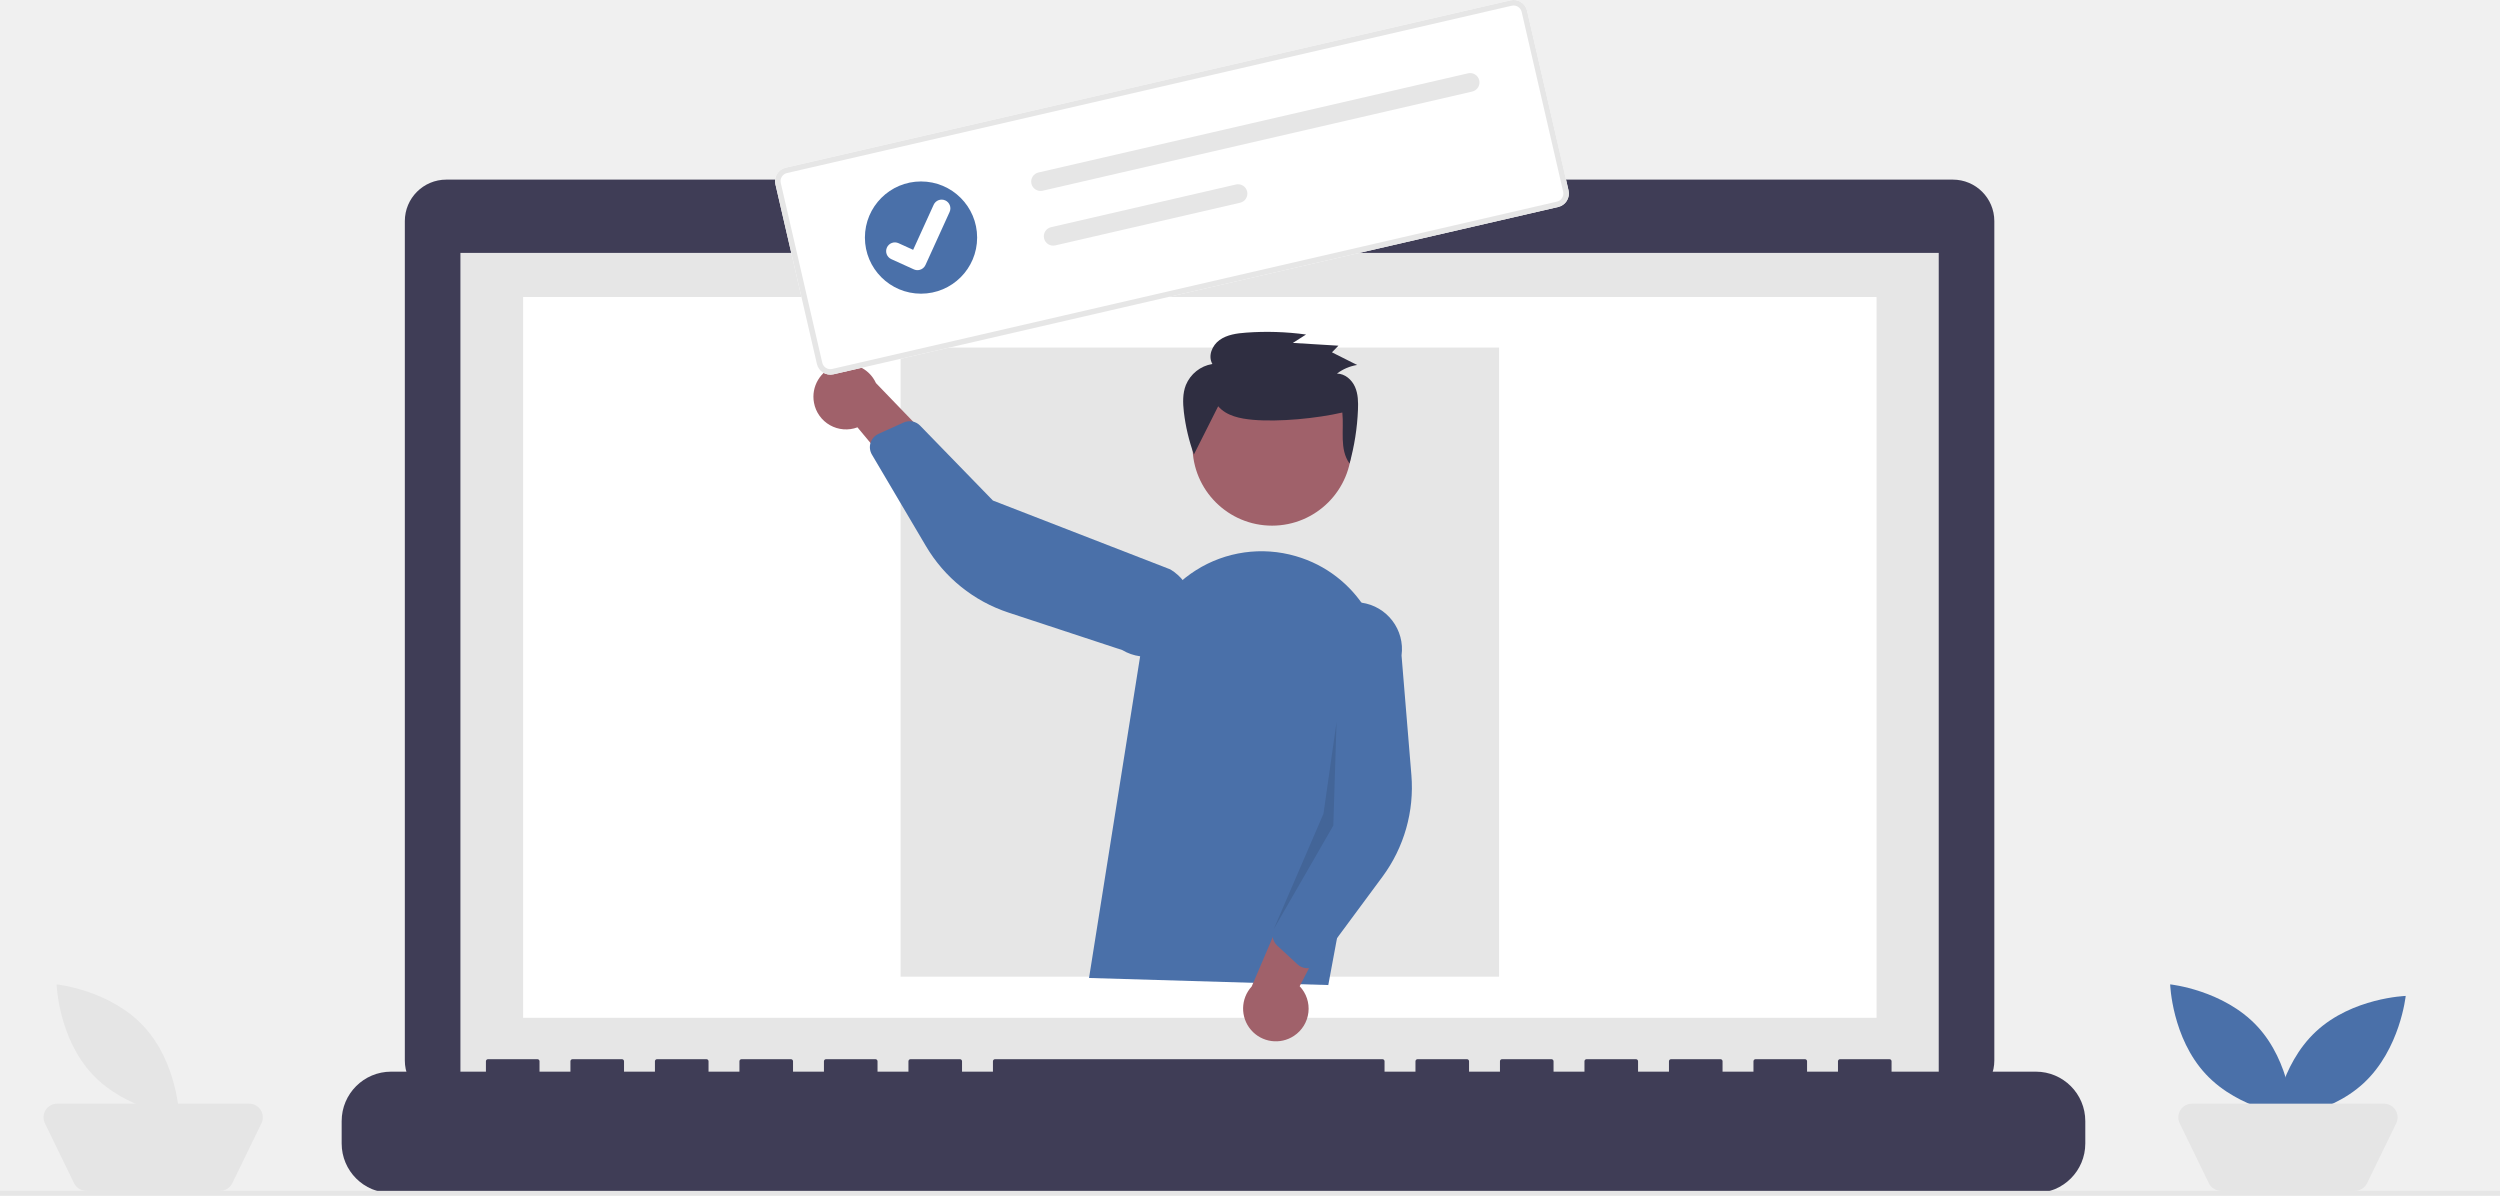
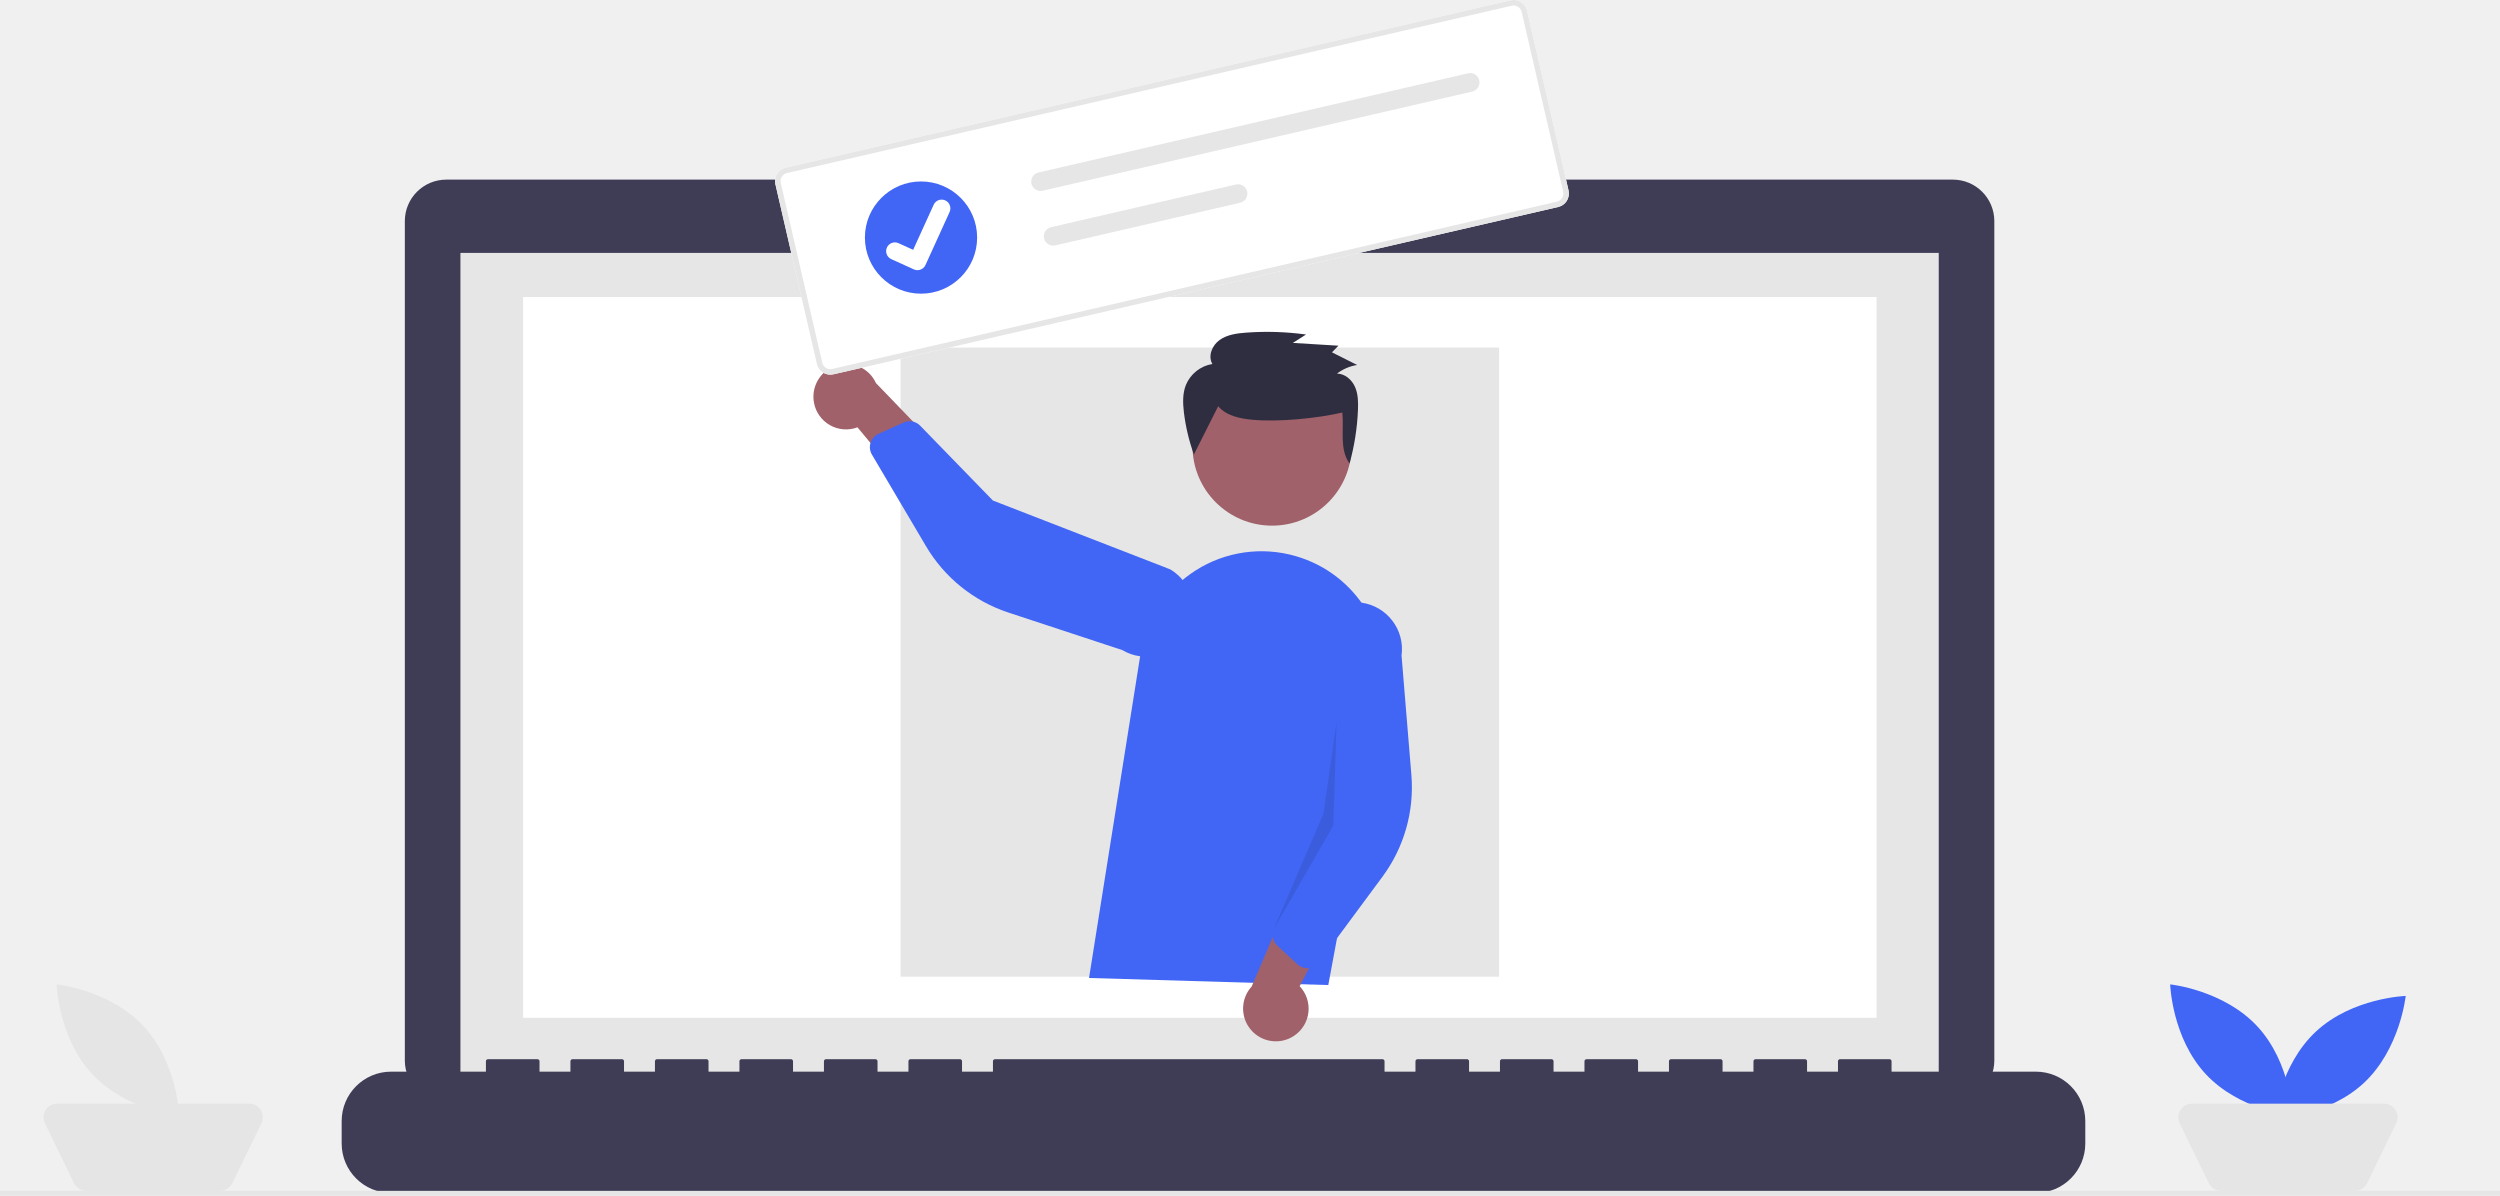
<svg xmlns="http://www.w3.org/2000/svg" width="1061" height="507.397" viewBox="0 0 1061 507.397" role="img" artist="Katerina Limpitsouni" source="https://undraw.co/">
  <path id="f8c762bc-b7e7-4c8e-b73e-f411c620c2bd-650" data-name="Path 765" d="M898.293,272.533H638.123v-5.362H520.152v5.362H258.91a17.6,17.6,0,0,0-17.6,17.6h0v356.25a17.6,17.6,0,0,0,17.6,17.6H898.293a17.6,17.6,0,0,0,17.6-17.6v-356.252A17.6,17.6,0,0,0,898.293,272.533Z" transform="translate(-69.5 -196.3014)" fill="#3f3d56" />
  <rect id="febd0196-f53d-4e2b-8506-d3dc9ab4b723" data-name="Rectangle 125" x="195.406" y="107.332" width="627.391" height="353.913" fill="#e6e6e6" />
  <rect id="a687e43e-dc25-402c-aff7-aaf80cd82cec" data-name="Rectangle 130" x="222.013" y="126.048" width="574.391" height="305.913" fill="#fff" />
-   <circle id="fb392c0f-c18b-4dca-9f8d-a13ba02e8cd8" data-name="Ellipse 120" cx="508.565" cy="91.246" r="6.435" fill="#4A70A9" />
+   <circle id="fb392c0f-c18b-4dca-9f8d-a13ba02e8cd8" data-name="Ellipse 120" cx="508.565" cy="91.246" r="6.435" fill="#4166F5" />
  <path id="a3b325e1-b438-4eea-a78d-99975bd1014d-651" data-name="Path 766" d="M933.507,651.112H872.278v-4.412a.875.875,0,0,0-.875-.875H850.41a.875.875,0,0,0-.875.875h0v4.412h-13.12v-4.412a.875.875,0,0,0-.875-.875H814.547a.875.875,0,0,0-.875.875h0v4.412h-13.12v-4.412a.875.875,0,0,0-.875-.875H778.684a.875.875,0,0,0-.875.875h0v4.412h-13.12v-4.412a.875.875,0,0,0-.875-.875H742.822a.875.875,0,0,0-.875.875h0v4.412H728.826v-4.412a.875.875,0,0,0-.875-.875H706.959a.875.875,0,0,0-.875.875h0v4.412H692.963v-4.412a.875.875,0,0,0-.875-.875H671.1a.875.875,0,0,0-.875.875h0v4.412H657.1v-4.412a.875.875,0,0,0-.875-.875H491.781a.875.875,0,0,0-.875.875h0v4.412h-13.12v-4.412a.875.875,0,0,0-.875-.875H455.918a.875.875,0,0,0-.875.875h0v4.412h-13.12v-4.412a.875.875,0,0,0-.875-.875H420.056a.875.875,0,0,0-.875.875h0v4.412H406.06v-4.412a.875.875,0,0,0-.875-.875H384.193a.875.875,0,0,0-.875.875h0v4.412H370.2v-4.412a.875.875,0,0,0-.875-.875H348.33a.875.875,0,0,0-.875.875h0v4.412h-13.12v-4.412a.875.875,0,0,0-.875-.875H312.467a.875.875,0,0,0-.875.875h0v4.412h-13.12v-4.412a.875.875,0,0,0-.875-.875H276.6a.875.875,0,0,0-.875.875h0v4.412H235.493a20.993,20.993,0,0,0-20.993,20.993v9.492a20.993,20.993,0,0,0,20.993,20.993H933.507a20.993,20.993,0,0,0,20.993-20.992v-9.492a20.993,20.993,0,0,0-20.993-20.993Z" transform="translate(-69.5 -196.3014)" fill="#3f3d56" />
  <rect id="e8772b6c-5a9b-4fa1-81c9-662ac65893c6" data-name="Rectangle 126" x="382.209" y="147.504" width="254" height="267" fill="#e6e6e6" />
  <rect id="a87049f2-d9c9-408d-98dd-ac42069ee321" data-name="Rectangle 128" y="505.397" width="1061" height="2" fill="#e6e6e6" />
-   <path id="b307d008-1640-4a06-af2e-4466e39d32c3-652" data-name="Path 776" d="M1027.457,631.834c14.376,15.426,15.119,38.1,15.119,38.1s-22.565-2.338-36.941-17.764-15.119-38.1-15.119-38.1S1013.081,616.408,1027.457,631.834Z" transform="translate(-69.5 -196.3014)" fill="#4A70A9" />
-   <path id="e6bb151c-e5ac-48bf-b05a-35e8b71544cc-653" data-name="Path 777" d="M1072.714,655.913c-15.426,14.376-38.1,15.119-38.1,15.119s2.338-22.565,17.764-36.941,38.1-15.119,38.1-15.119S1088.141,641.537,1072.714,655.913Z" transform="translate(-69.5 -196.3014)" fill="#4A70A9" />
+   <path id="b307d008-1640-4a06-af2e-4466e39d32c3-652" data-name="Path 776" d="M1027.457,631.834c14.376,15.426,15.119,38.1,15.119,38.1s-22.565-2.338-36.941-17.764-15.119-38.1-15.119-38.1S1013.081,616.408,1027.457,631.834Z" transform="translate(-69.5 -196.3014)" fill="#4166F5" />
+   <path id="e6bb151c-e5ac-48bf-b05a-35e8b71544cc-653" data-name="Path 777" d="M1072.714,655.913c-15.426,14.376-38.1,15.119-38.1,15.119s2.338-22.565,17.764-36.941,38.1-15.119,38.1-15.119S1088.141,641.537,1072.714,655.913Z" transform="translate(-69.5 -196.3014)" fill="#4166F5" />
  <path id="e2659c84-c871-46e0-a841-faed920e56d0-654" data-name="Path 778" d="M1068.88,701.698h-56.739a5.8,5.8,0,0,1-5.219-3.265l-12.353-25.393a5.8,5.8,0,0,1,5.219-8.342h81.446a5.8,5.8,0,0,1,5.219,8.342l-12.353,25.394a5.8,5.8,0,0,1-5.219,3.265Z" transform="translate(-69.5 -196.3014)" fill="#e5e5e5" />
  <path id="b4ca1fea-0850-4eee-815e-097d11075e0d-655" data-name="Path 779" d="M130.457,631.834c14.376,15.426,15.119,38.1,15.119,38.1s-22.565-2.338-36.941-17.764-15.119-38.1-15.119-38.1S116.081,616.408,130.457,631.834Z" transform="translate(-69.5 -196.3014)" fill="#e5e5e5" />
  <path id="f6595469-42b3-4592-aaf8-acdcc6d1b7a1-656" data-name="Path 780" d="M162.88,701.698H106.141a5.8,5.8,0,0,1-5.219-3.265l-12.353-25.393a5.8,5.8,0,0,1,5.219-8.342h81.446a5.8,5.8,0,0,1,5.219,8.342L168.1,698.434a5.8,5.8,0,0,1-5.219,3.265Z" transform="translate(-69.5 -196.3014)" fill="#e5e5e5" />
  <circle id="b9fa2d1d-eaff-4f39-9574-6fdb852a47dd" data-name="Ellipse 127" cx="539.856" cy="189.33" r="33.757" fill="#a0616a" />
-   <path id="a3ede095-a03b-477f-a348-b0bb518c525f-657" data-name="Path 803" d="M531.686,611.356l21.8-137.237a52.032,52.032,0,0,1,65.979-41.781h0a51.875,51.875,0,0,1,36.561,59.46l-22.8,122.559Z" transform="translate(-69.5 -196.3014)" fill="#4A70A9" />
+   <path id="a3ede095-a03b-477f-a348-b0bb518c525f-657" data-name="Path 803" d="M531.686,611.356l21.8-137.237a52.032,52.032,0,0,1,65.979-41.781h0a51.875,51.875,0,0,1,36.561,59.46l-22.8,122.559Z" transform="translate(-69.5 -196.3014)" fill="#4166F5" />
  <path id="a14f3686-8e71-4892-a260-94847064fbe5-658" data-name="Path 804" d="M618.676,635.911a13.821,13.821,0,0,0,2.4-21.056l22.535-43.639-25.378,2.708-17.509,41.026a13.9,13.9,0,0,0,17.951,20.962Z" transform="translate(-69.5 -196.3014)" fill="#a0616a" />
-   <path id="aefe090c-eadc-4acf-b060-d0ae14889076-659" data-name="Path 805" d="M623.502,607.158a6.193,6.193,0,0,1-3.335-1.582l-8.622-7.967a6.205,6.205,0,0,1-1.5-6.946l17.232-40.845-2.445-80.705a19.924,19.924,0,1,1,39.483,5.386h0l4.18,50.733a63.737,63.737,0,0,1-12.284,43.152l-26.873,36.329a6.191,6.191,0,0,1-4.391,2.479A6.121,6.121,0,0,1,623.502,607.158Z" transform="translate(-69.5 -196.3014)" fill="#4A70A9" />
+   <path id="aefe090c-eadc-4acf-b060-d0ae14889076-659" data-name="Path 805" d="M623.502,607.158a6.193,6.193,0,0,1-3.335-1.582l-8.622-7.967a6.205,6.205,0,0,1-1.5-6.946l17.232-40.845-2.445-80.705a19.924,19.924,0,1,1,39.483,5.386h0l4.18,50.733a63.737,63.737,0,0,1-12.284,43.152l-26.873,36.329a6.191,6.191,0,0,1-4.391,2.479A6.121,6.121,0,0,1,623.502,607.158Z" transform="translate(-69.5 -196.3014)" fill="#4166F5" />
  <path id="b24d83c7-6fd4-4d89-b0e2-e143511102b2-660" data-name="Path 806" d="M414.959,367.24a13.821,13.821,0,0,0,18.453,10.421l31.4,37.766,7.4-24.426-30.952-32.119a13.9,13.9,0,0,0-26.3,8.358Z" transform="translate(-69.5 -196.3014)" fill="#a0616a" />
-   <path id="a479cb15-9c48-424e-90d4-4868fd6ffd90-661" data-name="Path 807" d="M439.556,382.894a6.194,6.194,0,0,1,2.757-2.454l10.7-4.833a6.205,6.205,0,0,1,6.982,1.327l30.894,31.793,75.272,29.215a19.924,19.924,0,1,1-20.354,34.258h0l-48.347-15.932a63.737,63.737,0,0,1-34.948-28.137l-22.976-38.91a6.192,6.192,0,0,1-.571-5.01,6.126,6.126,0,0,1,.594-1.316Z" transform="translate(-69.5 -196.3014)" fill="#4A70A9" />
+   <path id="a479cb15-9c48-424e-90d4-4868fd6ffd90-661" data-name="Path 807" d="M439.556,382.894a6.194,6.194,0,0,1,2.757-2.454l10.7-4.833a6.205,6.205,0,0,1,6.982,1.327l30.894,31.793,75.272,29.215a19.924,19.924,0,1,1-20.354,34.258h0l-48.347-15.932a63.737,63.737,0,0,1-34.948-28.137l-22.976-38.91a6.192,6.192,0,0,1-.571-5.01,6.126,6.126,0,0,1,.594-1.316Z" transform="translate(-69.5 -196.3014)" fill="#4166F5" />
  <path id="fbb91ec3-afe3-4815-be57-4aca5997223d-662" data-name="Path 808" d="M636.737,502.685l-1.374,43.981-25.319,44,21.141-49.03Z" transform="translate(-69.5 -196.3014)" opacity="0.1" style="isolation:isolate" />
  <path id="b3c0f84b-28f9-45ec-afed-9c3bdf0aec76-663" data-name="Path 696" d="M586.495,368.712c3.482,4.121,9.374,5.283,14.81,5.76,11.039.968,27.091-.6,37.879-3.093.77,7.463-1.329,15.509,3.066,21.648a100.499,100.499,0,0,0,3.571-22.783c.133-3.3.081-6.724-1.262-9.758s-4.272-5.609-7.645-5.636a19.161,19.161,0,0,1,8.547-3.654l-10.68-5.367,2.743-2.816-19.336-1.183,5.6-3.558a121.439,121.439,0,0,0-25.441-.8c-3.94.29-8.06.845-11.252,3.128s-5.037,6.82-3.055,10.172a14.77,14.77,0,0,0-11.256,8.931c-1.423,3.608-1.293,7.616-.854,11.461a81.234,81.234,0,0,0,4.26,18.02" transform="translate(-69.5 -196.3014)" fill="#2f2e41" />
  <path id="a138b9cb-cdfc-4f68-9e32-04b91bb430b4-664" data-name="Path 138" d="M730.805,284.145,423.207,355.16a5.853,5.853,0,0,1-7.011-4.381L398.58,274.477a5.853,5.853,0,0,1,4.381-7.011l307.598-71.015a5.853,5.853,0,0,1,7.011,4.381l17.616,76.302A5.853,5.853,0,0,1,730.805,284.145Z" transform="translate(-69.5 -196.3014)" fill="#fff" />
  <path id="ae469d8c-20b4-445b-a76f-3c35ff3d2f47-665" data-name="Path 138" d="M730.805,284.145,423.207,355.16a5.853,5.853,0,0,1-7.011-4.381L398.58,274.477a5.853,5.853,0,0,1,4.381-7.011l307.598-71.015a5.853,5.853,0,0,1,7.011,4.381l17.616,76.302A5.853,5.853,0,0,1,730.805,284.145ZM403.487,269.745a3.512,3.512,0,0,0-2.629,4.207l17.616,76.302a3.511,3.511,0,0,0,4.207,2.629L730.279,281.868a3.511,3.511,0,0,0,2.629-4.207l-17.616-76.303a3.511,3.511,0,0,0-4.207-2.629Z" transform="translate(-69.5 -196.3014)" fill="#e6e6e6" />
  <path id="b1e356c5-36d3-4e1f-8361-52645d018384-666" data-name="Path 139" d="M510.221,269.509a3.969,3.969,0,1,0,1.772,7.738l.013-.003,182.312-42.09a3.969,3.969,0,0,0-1.786-7.735Z" transform="translate(-69.5 -196.3014)" fill="#e6e6e6" />
  <path id="f47b3ab2-4a63-40b6-b578-ee0e1882dc1b-667" data-name="Path 140" d="M515.578,292.713a3.969,3.969,0,1,0,1.772,7.738l.013-.003,78.449-18.111a3.969,3.969,0,0,0-1.772-7.738l-.013.003Z" transform="translate(-69.5 -196.3014)" fill="#e6e6e6" />
  <g id="ebccd953-b296-4a3a-b6cb-ab9b47d83c6a" data-name="Group 45">
-     <circle id="f502afc0-c552-46f8-b839-9472032a2f9d" data-name="Ellipse 18" cx="390.881" cy="100.823" r="23.814" fill="#4A70A9" />
+     <circle id="f502afc0-c552-46f8-b839-9472032a2f9d" data-name="Ellipse 18" cx="390.881" cy="100.823" r="23.814" fill="#4166F5" />
    <path id="e70683fc-6315-4eed-926a-207d48de8bbe-668" data-name="Path 395" d="M459.711,310.862a3.689,3.689,0,0,1-2.328-.22l-.046-.02-9.582-4.35a3.716,3.716,0,1,1,3.077-6.766l6.209,2.827,8.711-19.14a3.713,3.713,0,0,1,4.917-1.841h0l-.052.125.055-.126a3.717,3.717,0,0,1,1.84,4.918l-10.245,22.516a3.715,3.715,0,0,1-2.553,2.075Z" transform="translate(-69.5 -196.3014)" fill="#fff" />
  </g>
</svg>
